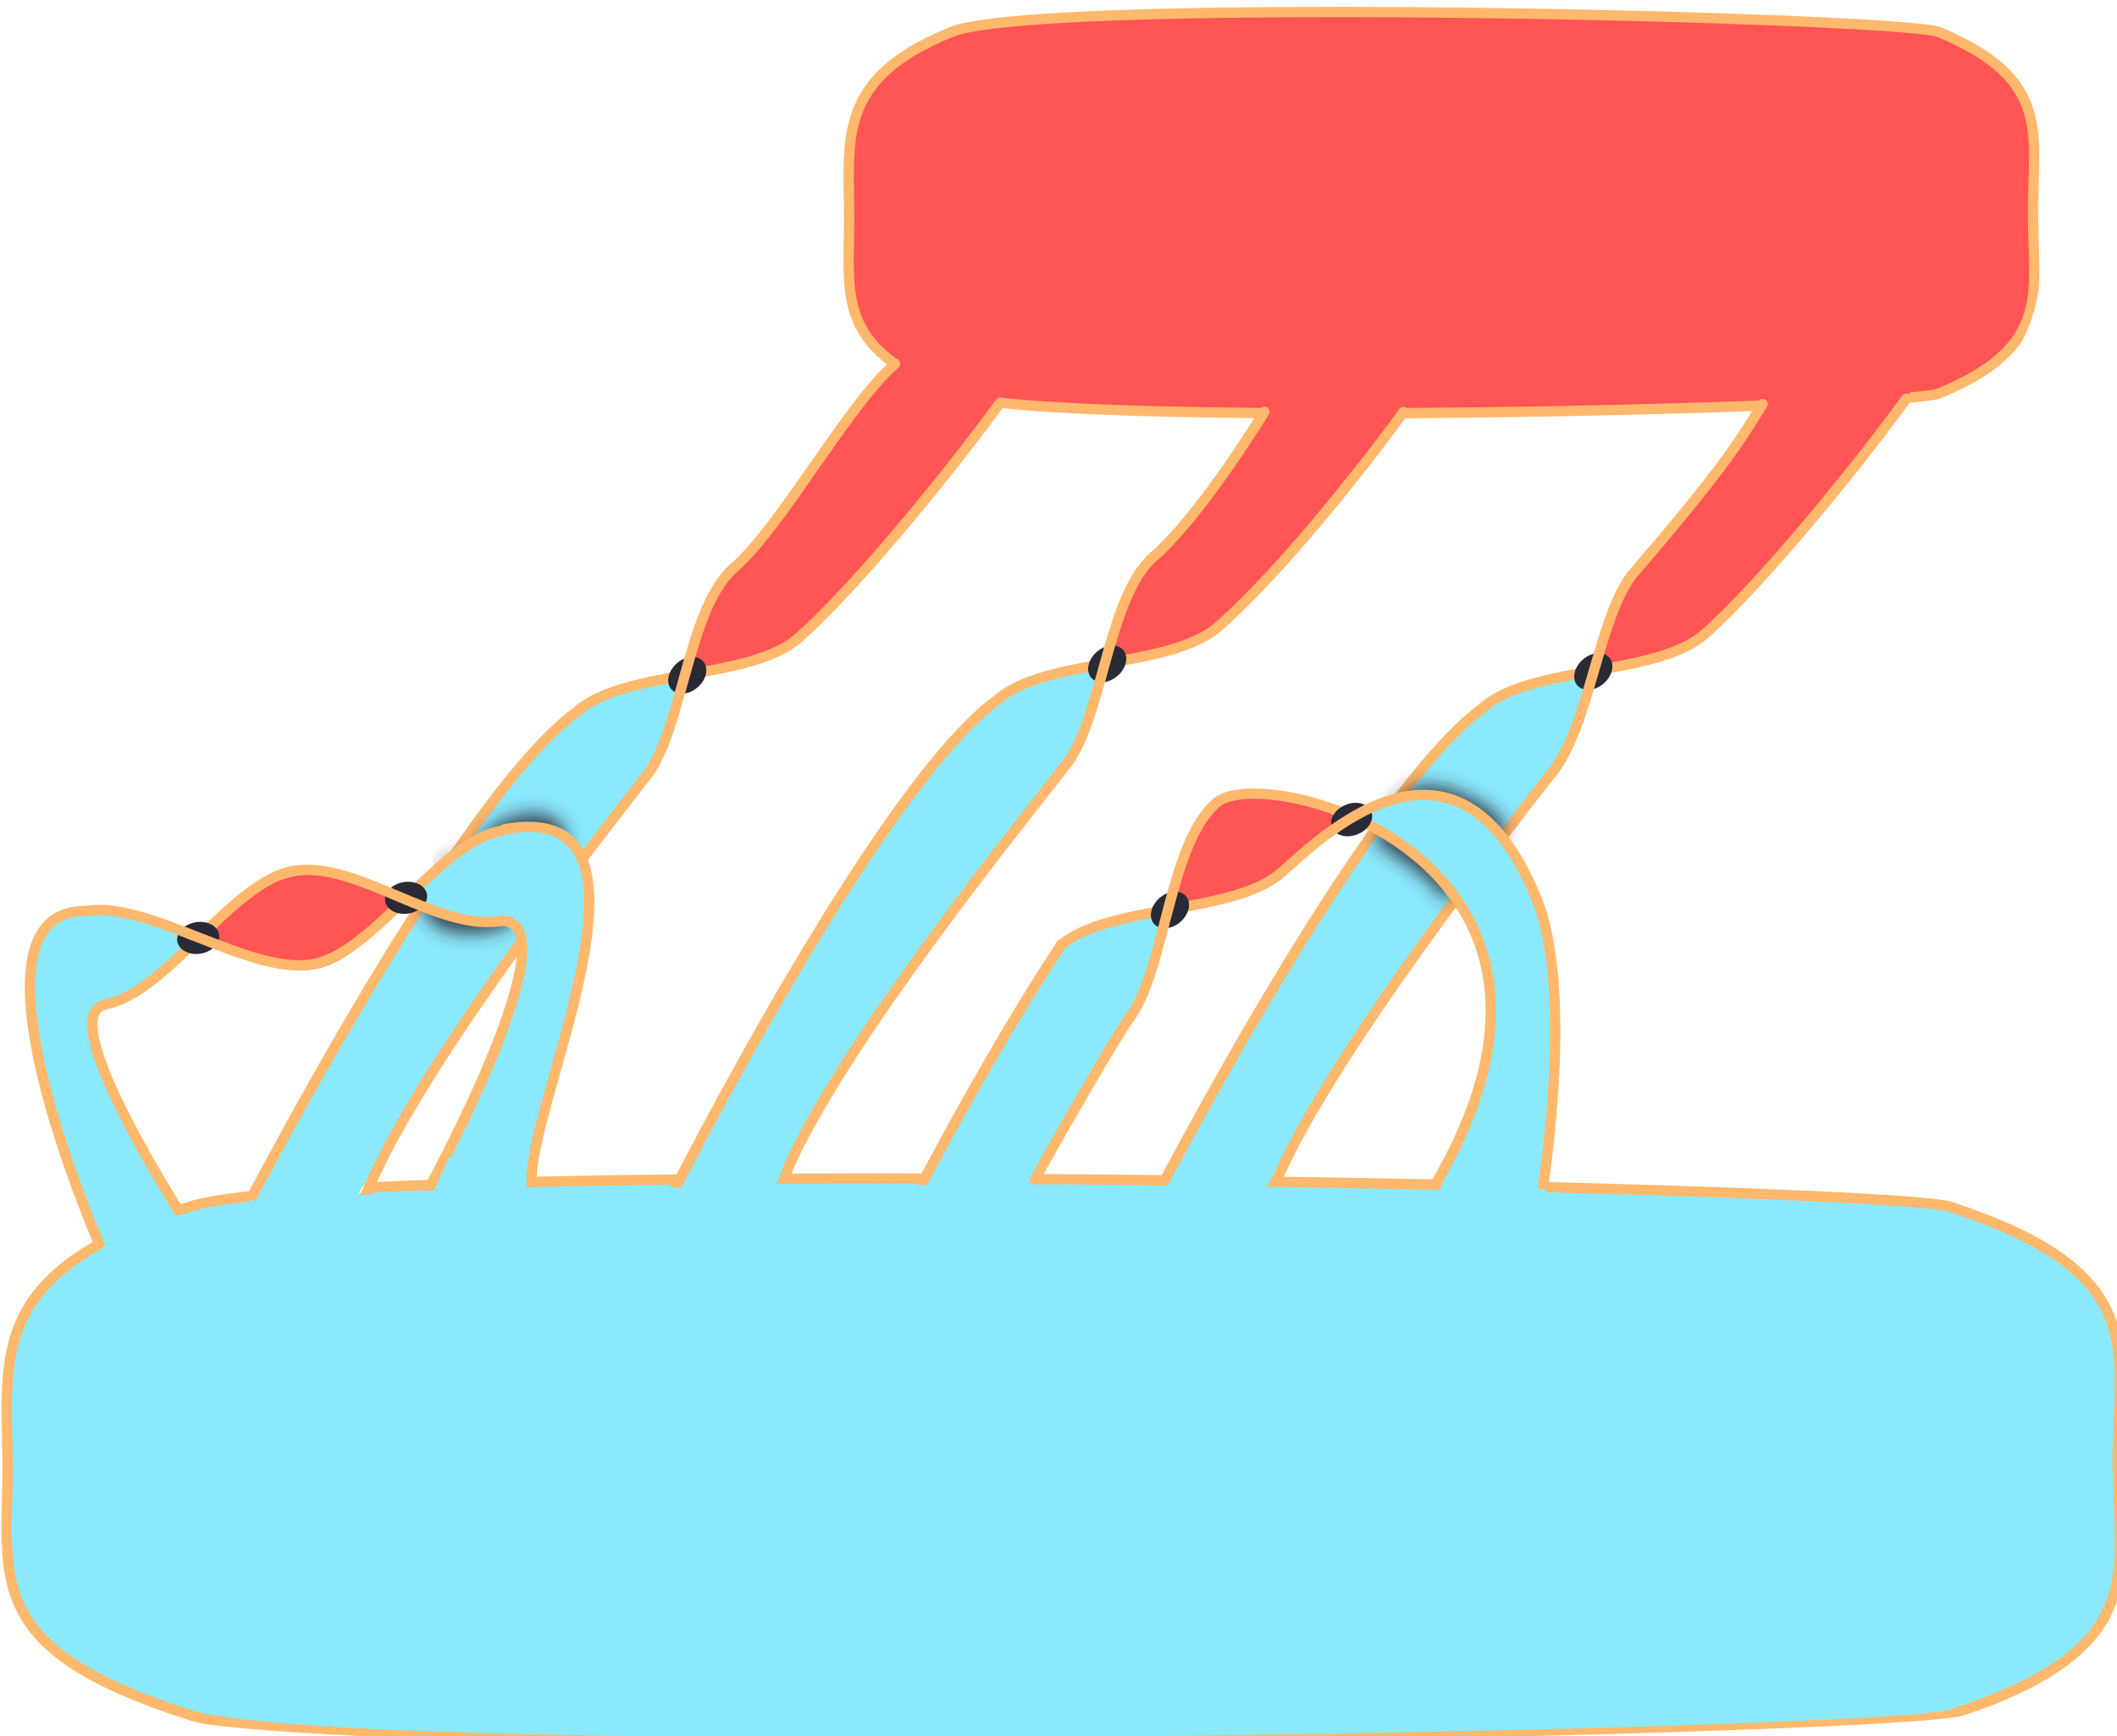
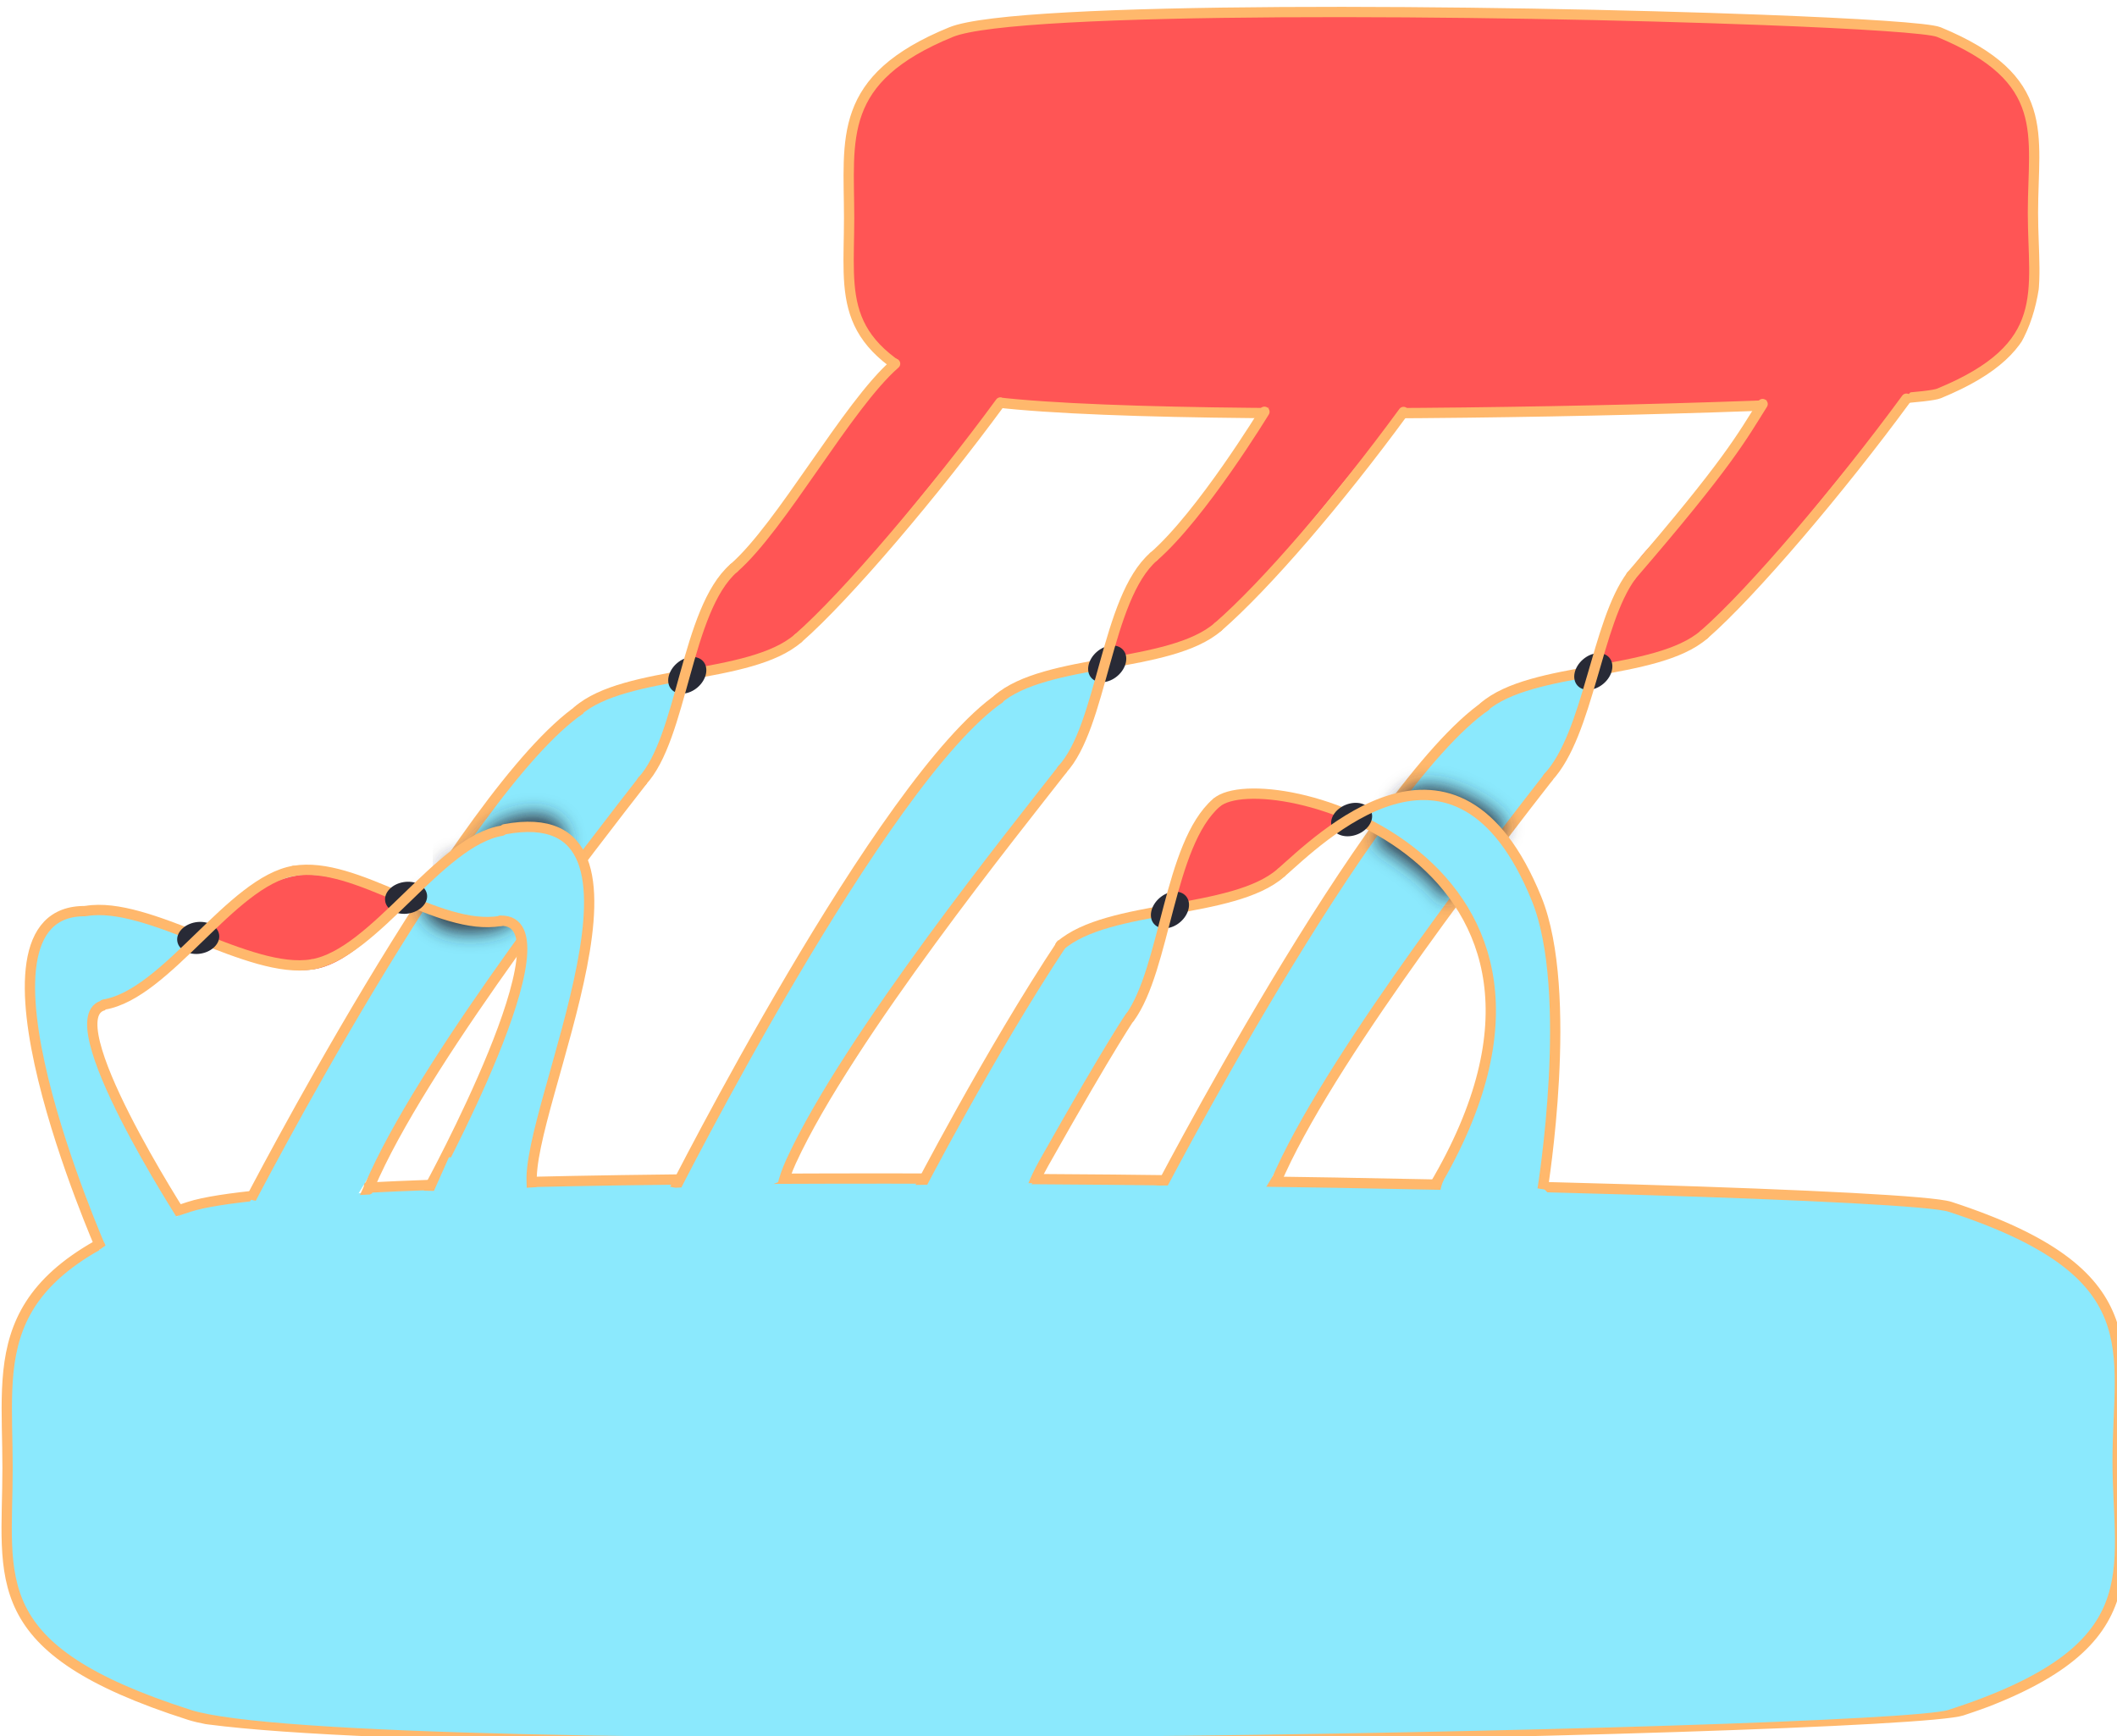
<svg xmlns="http://www.w3.org/2000/svg" xmlns:ns1="http://vectornator.io" height="100%" stroke-miterlimit="10" style="fill-rule:nonzero;clip-rule:evenodd;stroke-linecap:round;stroke-linejoin:round;" version="1.1" viewBox="0 0 1000 820" width="100%" xml:space="preserve">
  <defs>
    <filter color-interpolation-filters="sRGB" filterUnits="userSpaceOnUse" height="61.911" id="Filter" width="79.592" x="188.957" y="389.485">
      <feDropShadow dx="-3.599" dy="6.227" flood-color="#282a36" flood-opacity="0.9" in="SourceGraphic" result="Shadow" stdDeviation="4.253" />
    </filter>
    <filter color-interpolation-filters="sRGB" filterUnits="userSpaceOnUse" height="61.911" id="Filter_2" width="79.592" x="198.453" y="373.82">
      <feDropShadow dx="5.897" dy="-9.439" flood-color="#282a36" flood-opacity="0.9" in="SourceGraphic" result="Shadow" stdDeviation="4.253" />
    </filter>
    <filter color-interpolation-filters="sRGB" filterUnits="userSpaceOnUse" height="65.025" id="Filter_3" width="76.982" x="644.734" y="360.408">
      <feDropShadow dx="2.54" dy="-4.066" flood-color="#282a36" flood-opacity="0.9" in="SourceGraphic" result="Shadow" stdDeviation="4.253" />
    </filter>
    <filter color-interpolation-filters="sRGB" filterUnits="userSpaceOnUse" height="65.025" id="Filter_4" width="76.982" x="638.771" y="370.993">
      <feDropShadow dx="-3.423" dy="6.519" flood-color="#282a36" flood-opacity="0.9" in="SourceGraphic" result="Shadow" stdDeviation="4.253" />
    </filter>
  </defs>
  <clipPath id="ArtboardFrame">
    <rect height="820" width="1000" x="0" y="0" />
  </clipPath>
  <g clip-path="url(#ArtboardFrame)" id="Layer-1" ns1:layerName="Layer 1" visibility="hidden">
    <path d="M-110.735-138.315L1054.77-138.315L1054.77 1059.06L-110.735 1059.06L-110.735-138.315Z" fill="#282a36" fill-rule="nonzero" opacity="1" stroke="none" />
  </g>
  <g clip-path="url(#ArtboardFrame)" id="Layer-2" ns1:layerName="Layer 2">
    <g opacity="1">
      <clipPath id="ClipPath">
        <path d="M-4.696 685.607C-14.171 626.683 38.457 574.606 38.457 574.606L46.742 590.476L84.365 574.223L79.04 560.128L119.769 550.946L121.813 566.998L172.327 563.436L169.686 542.141C169.686 542.141 192.338 540.495 200.136 540.167C201.724 540.1 205.816 561.999 205.816 561.999L250.844 560.883C250.844 560.883 247.063 538.309 249.454 538.228C264.049 537.728 297.108 533.782 297.108 533.782L307.581 533.344L337.672 545.507L338.552 532.886C338.552 532.886 354.148 532.003 360.511 531.93C363.844 531.892 363.605 548.044 363.605 548.044L399.917 545.095C399.917 545.095 397.709 523.156 401.657 523.103C426.327 522.773 525.881 513.996 525.881 513.996C525.881 513.996 472.419 563.149 485.708 543.488C498.997 523.828 513.762 541.582 513.762 541.582L536.911 543.481L574.901 524.389C574.901 524.389 596.023 524.713 615.383 526.57C618.969 526.914 619.175 540.113 619.175 540.113L645.178 543.805L657.041 525.976L679.923 548.539L728.232 567.975L729.664 555.622L830.984 531.056L807.724 551.35L847.676 552.536L856.673 537.799L882.518 542.943L887.473 553.381L914.781 560.05C914.781 560.05 921.262 545.144 921.724 545.298C1019.45 577.702 1008.45 631.163 1008.45 685.607C1008.45 740.284 1025.85 777.9 927.402 810.303C896.481 820.481 153.255 835.291 76.356 810.303C-23.344 777.906 4.778 744.532-4.696 685.607Z" />
      </clipPath>
      <g clip-path="url(#ClipPath)">
        <path d="M3.569 693.43C3.569 640.633-7.314 601.199 89.452 570.019C144.546 552.266 547.802 555.174 772.262 561.901C854.641 564.37 912.937 567.353 921.098 570.019C1016.59 601.203 1000.3 637.625 1000.3 690.019C1000.3 742.637 1017.3 778.836 921.098 810.019C890.881 819.813 164.598 834.066 89.452 810.019C-7.975 778.842 3.569 746.435 3.569 693.43Z" fill="#8be9fd" fill-rule="nonzero" opacity="1" stroke="#ffb86c" stroke-linecap="round" stroke-linejoin="round" stroke-width="4.861" />
      </g>
    </g>
    <g opacity="1">
      <clipPath id="ClipPath_2">
        <path d="M396.458 97.369C391.143 55.46 420.669 18.421 420.669 18.421L428.377 9.883L434.186 12.114L443.437 8.124L466.287 1.593L473.554 1.804L481.496-1.591L494.292-4.67C494.292-4.67 507.001-5.84 511.376-6.074C512.267-6.121 522.722-6.061 522.722-6.061C522.722-6.061 534.229 10.886 533.705-5.993C533.181-22.872 537.704-7.395 539.045-7.453C547.234-7.808 565.78-10.614 565.78-10.614L571.656-10.926L588.538-2.276L589.032-11.252C589.032-11.252 597.782-11.88 601.352-11.932C603.221-11.959 603.087-0.471 603.087-0.471L623.46-2.568C623.46-2.568 622.221-18.172 624.436-18.21C638.276-18.445 694.13-24.687 694.13-24.687L681.516-5.443L702.608-8.023L721.632-17.296C721.632-17.296 733.482-17.065 744.343-15.744C746.355-15.499 746.471-6.112 746.471-6.112L761.059-3.486L767.715-16.167L865.302-12.554C865.302-12.554 859.275 17.447 855.304 2.102C851.334-13.243 871.904 1.895 871.904 1.895L879.715-7.758L894.215-4.099L894.684 1.423L909.766 4.59C909.766 4.59 915.951-2.534 916.211-2.424C971.037 20.623 964.87 58.646 964.87 97.369C964.87 136.257 966.456 173.917 911.224 196.963C893.876 204.202 485.504 208.737 442.361 190.965C386.427 167.923 401.774 139.278 396.458 97.369Z" />
      </clipPath>
      <g clip-path="url(#ClipPath_2)">
        <path d="M401.095 102.932C401.095 65.382 394.99 37.335 449.279 15.158C480.188 2.531 706.428 4.6 832.358 9.384C878.575 11.14 911.281 13.262 915.86 15.158C969.436 37.337 960.296 63.242 960.296 100.506C960.296 137.93 969.832 163.676 915.86 185.855C898.907 192.821 491.438 202.958 449.279 185.855C394.619 163.681 401.095 140.632 401.095 102.932Z" fill="#ff5555" fill-rule="nonzero" opacity="1" stroke="#ffb86c" stroke-linecap="round" stroke-linejoin="round" stroke-width="4.861" />
      </g>
    </g>
  </g>
  <g id="Layer-7" ns1:layerName="Layer 7">
    <g opacity="1">
      <clipPath id="ClipPath_3">
        <path d="M326.437 325.567C307.062 307.143 165.112 318.074 182.955 299.31C200.798 280.547 88.275 603.297 107.649 621.721C127.023 640.144 405.38 356.777 387.537 375.541C369.694 394.305 345.811 343.991 326.437 325.567Z" />
      </clipPath>
      <g clip-path="url(#ClipPath_3)">
        <path d="M452.462 233.611C428.943 252.236 369.241 249.758 345.722 268.382L345.717 268.376C322.198 287 320.325 358.183 305.026 369.308C272.546 392.926 169.326 563.757 169.326 563.757C169.326 563.757 106.497 589.149 118.525 566.753C231.778 355.884 269.191 338.642 269.191 338.642C288.673 323.214 331.914 319.67 359.66 310.473C365.409 308.567 370.479 306.15 374.516 302.953L374.521 302.96C398.04 284.335 393.733 221.501 424.92 195.96C448.86 176.354 564.994 33.844 660.481 36.812C759.538 39.892 713.28 114.275 726.123 133.07C726.123 133.07 709.807 144.026 709.62 143.579C686.314 87.841 749.54 81.345 660.224 75.757C615.75 72.975 465.444 228.676 451.464 233.731" fill="#8be9fd" fill-rule="nonzero" opacity="1" stroke="none" />
      </g>
    </g>
    <g opacity="1">
      <clipPath id="ClipPath_4">
        <path d="M326.437 325.567C307.062 307.143 309.874 272.164 327.717 253.4C335.863 244.834 290.618 211.265 329.599 177.034C376.002 136.286 448.695 174.99 446.724 177.759C444.753 180.528 570.229 195.188 551.254 229.316C518.772 287.735 409.141 308.274 397.878 320.118C380.035 338.882 345.811 343.991 326.437 325.567Z" />
      </clipPath>
      <g clip-path="url(#ClipPath_4)">
        <path d="M429.438 165.264C405.919 183.889 369.241 249.758 345.722 268.382L344.84 271.883C316.05 302.365 329.579 344.078 297.896 367.16C277.69 381.881 370.363 436.07 370.363 436.07L342.798 465.057C342.798 465.057 212.892 362.225 268.732 332.527C302.243 314.705 331.914 319.67 359.66 310.473C365.409 308.567 370.479 306.15 374.516 302.953L374.521 302.96C398.04 284.335 453.226 209.661 484.41 175.798C541.99 113.272 596.665 43.162 616.86 72.715L563.666 41.015C563.666 41.015 537.372 65.439 495.315 80.643" fill="#ff5555" fill-rule="nonzero" opacity="1" stroke="none" />
      </g>
    </g>
    <g opacity="1">
      <path d="M376.991 301.52C354.367 321.222 295.465 316.137 272.841 335.839" fill="none" opacity="1" stroke="#ffb86c" stroke-linecap="round" stroke-linejoin="round" stroke-width="4.861" />
      <path d="M317.105 325.545C314.384 322.421 315.555 316.949 319.72 313.322C323.885 309.695 329.467 309.287 332.187 312.41C334.907 315.534 333.736 321.007 329.571 324.634C325.406 328.261 319.825 328.669 317.105 325.545Z" fill="#282a36" fill-rule="nonzero" opacity="1" stroke="none" />
      <path d="M303.223 369.035C322.458 348.543 323.986 288.026 346.609 268.324" fill="none" opacity="1" stroke="#ffb86c" stroke-linecap="round" stroke-linejoin="round" stroke-width="4.861" />
      <path d="M376.997 301.526C399.621 281.824 441.651 232.25 472.547 190.103" fill="none" opacity="1" stroke="#ffb86c" stroke-linecap="round" stroke-linejoin="round" stroke-width="4.861" />
      <path d="M422.815 171.805C400.191 191.507 369.239 248.629 346.615 268.331" fill="none" opacity="1" stroke="#ffb86c" stroke-linecap="round" stroke-linejoin="round" stroke-width="4.861" />
    </g>
    <g opacity="1">
      <clipPath id="ClipPath_5">
        <path d="M32.41 98.084L431.46 174.649L442.579 180.461L488.124 189.283L505.334 190.5L979.141 284.397L962.035 573.876L740.302 562.18C740.302 562.18 692.612 559.224 555.286 559.093C510.394 559.051 457.159 557.92 404.389 557.437C386.811 557.276 358.515 558.138 341.658 558.992C275.766 562.33 192.523 555.739 192.523 555.739L174.679 564.221L120.586 567.15L90.917 560.988L8.692 593.569L32.41 98.084Z" />
      </clipPath>
      <g clip-path="url(#ClipPath_5)">
        <path d="M274.276 334.912C218.274 373.056 116.706 569.802 116.706 569.802L170.506 569.476C170.506 569.476 172.791 564.065 177.053 554.81C204.124 496.027 281.911 396.533 303.818 368.394" fill="none" opacity="1" stroke="#ffb86c" stroke-linecap="butt" stroke-linejoin="round" stroke-width="4.861" />
      </g>
    </g>
  </g>
  <g clip-path="url(#ArtboardFrame)" id="Layer-3" ns1:layerName="Layer 3">
    <g opacity="1">
      <clipPath id="ClipPath_6">
        <path d="M524.798 320.157C505.424 301.734 363.474 312.664 381.317 293.901C399.16 275.137 286.636 597.887 306.011 616.311C325.385 634.734 603.742 351.367 585.899 370.131C568.056 388.895 544.173 338.581 524.798 320.157Z" />
      </clipPath>
      <g clip-path="url(#ClipPath_6)">
        <path d="M650.824 228.201C627.305 246.826 567.602 244.348 544.084 262.973L544.078 262.966C520.56 281.59 518.687 352.773 503.388 363.898C470.907 387.516 367.688 558.347 367.688 558.347C367.688 558.347 304.859 583.739 316.887 561.343C430.14 350.474 467.553 333.232 467.553 333.232C487.035 317.805 530.276 314.26 558.021 305.063C563.77 303.158 568.841 300.74 572.877 297.543L572.883 297.55C596.402 278.926 592.095 216.091 623.282 190.55C647.222 170.944 763.355 28.434 858.843 31.402C957.9 34.482 911.642 108.866 924.485 127.66C924.485 127.66 908.168 138.616 907.982 138.169C884.675 82.431 947.902 75.935 858.586 70.347C814.112 67.565 663.806 223.266 649.825 228.321" fill="#8be9fd" fill-rule="nonzero" opacity="1" stroke="none" />
      </g>
    </g>
    <g opacity="1">
      <clipPath id="ClipPath_7">
        <path d="M524.798 320.157C505.424 301.734 508.236 266.754 526.079 247.99C534.225 239.424 488.979 205.855 527.961 171.624C574.364 130.876 647.057 169.58 645.086 172.349C643.115 175.118 768.59 189.778 749.615 223.906C717.134 282.325 607.502 302.864 596.239 314.708C578.396 333.472 544.173 338.581 524.798 320.157Z" />
      </clipPath>
      <g clip-path="url(#ClipPath_7)">
        <path d="M627.799 159.854C604.281 178.479 567.602 244.348 544.084 262.973L543.201 266.473C514.412 296.956 527.94 338.668 496.258 361.75C476.052 376.471 568.724 430.661 568.724 430.661L541.16 459.647C541.16 459.647 411.254 356.815 467.094 327.117C500.605 309.295 530.276 314.26 558.021 305.063C563.77 303.158 568.841 300.74 572.877 297.543L572.883 297.55C596.402 278.926 651.587 204.251 682.772 170.388C740.352 107.862 795.027 37.752 815.222 67.305L762.028 35.605C762.028 35.605 735.734 60.029 693.676 75.233" fill="#ff5555" fill-rule="nonzero" opacity="1" stroke="none" />
      </g>
    </g>
    <g opacity="1">
      <path d="M575.353 296.11C552.729 315.812 493.827 310.727 471.203 330.429" fill="none" opacity="1" stroke="#ffb86c" stroke-linecap="round" stroke-linejoin="round" stroke-width="4.861" />
      <path d="M515.466 320.135C512.746 317.012 513.917 311.539 518.082 307.912C522.247 304.285 527.828 303.877 530.549 307.001C533.269 310.124 532.098 315.597 527.933 319.224C523.768 322.851 518.187 323.259 515.466 320.135Z" fill="#282a36" fill-rule="nonzero" opacity="1" stroke="none" />
      <path d="M501.585 363.625C520.82 343.134 522.347 282.616 544.971 262.914" fill="none" opacity="1" stroke="#ffb86c" stroke-linecap="round" stroke-linejoin="round" stroke-width="4.861" />
      <path d="M575.359 296.117C597.982 276.415 632.087 236.747 662.983 194.6" fill="none" opacity="1" stroke="#ffb86c" stroke-linecap="round" stroke-linejoin="round" stroke-width="4.861" />
      <path d="M597.276 194.505C597.276 194.505 567.601 243.219 544.977 262.921" fill="none" opacity="1" stroke="#ffb86c" stroke-linecap="round" stroke-linejoin="round" stroke-width="4.861" />
    </g>
    <g opacity="1">
      <clipPath id="ClipPath_8">
        <path d="M230.771 92.674L629.821 169.239L640.941 175.051L686.486 183.874L703.696 185.09L1177.5 278.987L1160.4 568.466L938.664 556.77C938.664 556.77 890.973 553.814 753.648 553.684C708.756 553.641 655.52 552.511 602.75 552.027C585.173 551.866 556.877 552.728 540.02 553.582C474.128 556.921 390.885 550.329 390.885 550.329L373.041 558.811L318.947 561.024L289.279 555.579L207.053 588.159L230.771 92.674Z" />
      </clipPath>
      <g clip-path="url(#ClipPath_8)">
        <path d="M472.637 329.502C416.635 367.647 317.217 564.631 317.217 564.631L368.868 564.067C368.868 564.067 369.481 557.699 373.743 548.445C400.813 489.661 480.273 391.123 502.18 362.985" fill="none" opacity="1" stroke="#ffb86c" stroke-linecap="butt" stroke-linejoin="round" stroke-width="4.861" />
      </g>
    </g>
  </g>
  <g clip-path="url(#ArtboardFrame)" id="Layer-6" ns1:layerName="Layer 6">
    <g opacity="1">
      <clipPath id="ClipPath_9">
        <path d="M754.413 323.769C735.039 305.345 593.088 316.276 610.931 297.512C628.774 278.748 516.251 601.499 535.625 619.922C555 638.346 833.357 354.979 815.514 373.743C797.671 392.507 773.787 342.192 754.413 323.769Z" />
      </clipPath>
      <g clip-path="url(#ClipPath_9)">
        <path d="M880.438 231.813C856.92 250.438 797.217 247.96 773.699 266.584L773.693 266.578C750.174 285.202 748.301 356.385 733.003 367.51C700.522 391.127 597.303 561.959 597.303 561.959C597.303 561.959 534.474 587.351 546.502 564.955C659.754 354.086 697.167 336.844 697.167 336.844C716.649 321.416 759.891 317.872 787.636 308.675C793.385 306.769 798.455 304.352 802.492 301.155L802.498 301.162C826.016 282.537 821.709 219.703 852.897 194.162C876.837 174.556 992.97 32.046 1088.46 35.014C1187.51 38.093 1141.26 112.477 1154.1 131.272C1154.1 131.272 1137.78 142.228 1137.6 141.781C1114.29 86.043 1177.52 79.547 1088.2 73.959C1043.73 71.176 893.421 226.878 879.44 231.932" fill="#8be9fd" fill-rule="nonzero" opacity="1" stroke="none" />
      </g>
    </g>
    <g opacity="1">
      <clipPath id="ClipPath_10">
        <path d="M754.413 323.769C735.039 305.345 737.85 270.366 755.693 251.602C763.84 243.036 718.594 209.467 757.576 175.236C803.979 134.487 876.672 173.192 874.7 175.961C872.729 178.73 998.205 193.39 979.23 227.517C946.749 285.937 837.117 306.475 825.854 318.32C808.011 337.084 773.787 342.192 754.413 323.769Z" />
      </clipPath>
      <g clip-path="url(#ClipPath_10)">
        <path d="M857.414 163.466C833.896 182.091 806.837 235.258 783.319 253.882L778.42 259.157C749.631 289.64 757.555 342.28 725.873 365.362C705.666 380.083 798.339 434.272 798.339 434.272L770.775 463.259C770.775 463.259 640.869 360.427 696.708 330.729C730.219 312.906 759.891 317.872 787.636 308.675C793.385 306.769 798.455 304.352 802.492 301.155L802.498 301.162C826.016 282.537 881.202 207.863 912.386 174C969.966 111.474 1024.64 41.363 1044.84 70.917L991.643 39.217C991.643 39.217 965.348 63.641 923.291 78.845" fill="#ff5555" fill-rule="nonzero" opacity="1" stroke="none" />
      </g>
    </g>
    <g opacity="1">
      <path d="M804.967 299.722C782.344 319.424 723.441 314.339 700.818 334.041" fill="none" opacity="1" stroke="#ffb86c" stroke-linecap="round" stroke-linejoin="round" stroke-width="4.861" />
      <path d="M745.081 323.747C742.361 320.623 743.532 315.151 747.697 311.524C751.862 307.897 757.443 307.488 760.164 310.612C762.884 313.736 761.713 319.208 757.548 322.835C753.383 326.462 747.801 326.871 745.081 323.747Z" fill="#282a36" fill-rule="nonzero" opacity="1" stroke="none" />
      <path d="M731.199 367.237C750.435 346.745 754.124 293.961 770.663 271.85" fill="none" opacity="1" stroke="#ffb86c" stroke-linecap="round" stroke-linejoin="round" stroke-width="4.861" />
      <path d="M804.973 299.728C827.597 280.026 869.627 230.452 900.523 188.305" fill="none" opacity="1" stroke="#ffb86c" stroke-linecap="round" stroke-linejoin="round" stroke-width="4.861" />
      <path d="M832.6 190.853C822.961 206.171 816.471 218.709 770.485 272.036" fill="none" opacity="1" stroke="#ffb86c" stroke-linecap="round" stroke-linejoin="round" stroke-width="4.861" />
    </g>
    <g opacity="1">
      <clipPath id="ClipPath_11">
        <path d="M460.386 96.286L859.436 172.851L870.555 178.663L916.101 187.485L933.311 188.702L1407.12 282.599L1390.01 572.078L1168.28 560.381C1168.28 560.381 1120.59 557.426 983.263 557.295C938.371 557.253 885.135 556.122 832.365 555.639C814.788 555.478 786.492 556.34 769.634 557.194C703.742 560.532 620.5 553.94 620.5 553.94L604.69 560.454L549.587 559.963L518.894 559.19L436.668 591.771L460.386 96.286Z" />
      </clipPath>
      <g clip-path="url(#ClipPath_11)">
        <path d="M702.252 333.114C646.25 371.258 544.682 568.004 544.682 568.004L598.482 567.678C598.482 567.678 600.768 562.266 605.029 553.012C632.1 494.229 709.887 394.735 731.794 366.596" fill="none" opacity="1" stroke="#ffb86c" stroke-linecap="butt" stroke-linejoin="round" stroke-width="4.861" />
      </g>
    </g>
  </g>
  <g clip-path="url(#ArtboardFrame)" id="Layer-5" ns1:layerName="Layer 5">
    <g opacity="1">
      <path d="M225.585 408.178C230.216 400.29 252.477 393.951 256.083 403.945C259.688 413.939 243.244 423.879 239.357 427.119C236.911 429.157 214.678 432.983 209.244 423.407C204.559 415.152 215.21 425.85 225.585 408.178Z" fill="#8be9fd" fill-rule="nonzero" filter="url(#Filter)" stroke="#ffb86c" stroke-linecap="butt" stroke-linejoin="round" stroke-width="9.836" ns1:shadowAngle="2.09486" ns1:shadowColor="#282a36" ns1:shadowOffset="7.19178" ns1:shadowOpacity="0.9" ns1:shadowRadius="8.50685" />
      <path d="M225.585 408.178C230.216 400.29 252.477 393.951 256.083 403.945C259.688 413.939 243.244 423.879 239.357 427.119C236.911 429.157 214.678 432.983 209.244 423.407C204.559 415.152 215.21 425.85 225.585 408.178Z" fill="#8be9fd" fill-rule="nonzero" filter="url(#Filter_2)" stroke="#ffb86c" stroke-linecap="butt" stroke-linejoin="round" stroke-width="9.836" ns1:shadowAngle="-1.01235" ns1:shadowColor="#282a36" ns1:shadowOffset="11.1301" ns1:shadowOpacity="0.9" ns1:shadowRadius="8.50685" />
      <path d="M228.448 434.29C195.622 429.638 170.21 409.319 140.499 413.478L140.498 413.469C110.787 417.628 96.471 457.764 49.255 474.461C28.116 481.936 85.359 573.603 85.359 573.603L48.834 594.179C48.834 594.179-21.558 427.179 41.632 429.83C79.555 431.421 41.836 429.772 41.836 429.772C66.447 426.327 102.631 450.721 131.215 456.833C137.138 458.099 142.734 458.581 147.834 457.867L147.835 457.876C177.546 453.717 201.774 396.722 241.599 390.48C325.574 377.318 241.151 535.613 251.452 562.752C251.452 562.752 188.732 593.959 202.738 564.464C263.154 437.233 252.781 437.739 228.448 434.29Z" fill="#8be9fd" fill-rule="nonzero" opacity="1" stroke="none" />
      <clipPath id="ClipPath_12">
        <path d="M97.14 455.23C89.756 429.534 107.668 398.594 132.554 391.443C157.44 384.292 183.6 399.325 190.984 425.021C198.368 450.716 184.18 477.344 159.294 484.495C134.408 491.647 104.524 480.926 97.14 455.23Z" />
      </clipPath>
      <g clip-path="url(#ClipPath_12)">
        <path d="M246.498 441.573C216.787 445.732 170.21 409.319 140.499 413.478L140.498 413.469C99.113 421.534 95.052 460.726 49.255 474.461C25.309 481.642 76.874 570.571 76.874 570.571L38.43 581.618C38.43 581.618-21.558 427.179 41.632 429.83C79.555 431.421 41.836 429.772 41.836 429.772C66.447 426.327 102.631 450.721 131.215 456.833C137.138 458.099 142.734 458.581 147.834 457.867L147.835 457.876C177.546 453.717 199.729 403.368 239.554 397.126C323.529 383.964 313.964 469.932 316.422 505.642L277.054 515.549C277.054 515.549 291.061 449.871 247.093 441.696" fill="#ff5555" fill-rule="nonzero" opacity="1" stroke="none" />
        <path d="M226.214 394.221L197.876 431.161L240.889 435.209L269.986 397.257L226.214 394.221Z" fill="none" opacity="1" stroke="#ffb86c" stroke-linecap="butt" stroke-linejoin="round" stroke-width="4.861" />
      </g>
    </g>
    <g opacity="1">
+       <path d="M147.376 455.526C117.788 460.486 70.243 425.346 40.656 430.307" fill="none" opacity="1" stroke="#ffb86c" stroke-linecap="round" stroke-linejoin="round" stroke-width="4.861" />
+       <path d="M83.767 444.683C83.082 440.597 86.943 436.546 92.39 435.632C97.836 434.719 102.807 437.291 103.492 441.376C104.177 445.461 100.317 449.513 94.87 450.426C89.423 451.339 84.452 448.768 83.767 444.683Z" fill="#282a36" fill-rule="nonzero" opacity="1" stroke="none" />
      <path d="M49.19 474.49C78.777 469.53 109.255 416.303 138.842 411.343" fill="none" opacity="1" stroke="#ffb86c" stroke-linecap="round" stroke-linejoin="round" stroke-width="4.861" />
-       <path d="M83.767 444.683C83.082 440.597 86.943 436.546 92.39 435.632C97.836 434.719 102.807 437.291 103.492 441.376C104.177 445.461 100.317 449.513 94.87 450.426C89.423 451.339 84.452 448.768 83.767 444.683Z" fill="#282a36" fill-rule="nonzero" opacity="1" stroke="none" />
-       <path d="M147.376 455.526C117.788 460.486 70.243 425.346 40.656 430.307" fill="none" opacity="1" stroke="#ffb86c" stroke-linecap="round" stroke-linejoin="round" stroke-width="4.861" />
+       <path d="M236.36 435.037C206.773 439.998 168.431 406.391 138.843 411.351" fill="none" opacity="1" stroke="#ffb86c" stroke-linecap="round" stroke-linejoin="round" stroke-width="4.861" />
+       <path d="M181.954 425.727C181.269 421.642 185.13 417.59 190.577 416.677C196.023 415.764 200.994 418.335 201.679 422.42C202.364 426.506 198.504 430.558 193.057 431.471C187.61 432.384 182.639 429.812 181.954 425.727Z" fill="#282a36" fill-rule="nonzero" opacity="1" stroke="none" />
      <path d="M147.377 455.535C176.964 450.575 207.442 397.348 237.029 392.388" fill="none" opacity="1" stroke="#ffb86c" stroke-linecap="round" stroke-linejoin="round" stroke-width="4.861" />
-       <path d="M181.954 425.727C181.269 421.642 185.13 417.59 190.577 416.677C196.023 415.764 200.994 418.335 201.679 422.42C202.364 426.506 198.504 430.558 193.057 431.471C187.61 432.384 182.639 429.812 181.954 425.727Z" fill="#282a36" fill-rule="nonzero" opacity="1" stroke="none" />
-       <path d="M236.36 435.037C206.773 439.998 168.431 406.391 138.843 411.351" fill="none" opacity="1" stroke="#ffb86c" stroke-linecap="round" stroke-linejoin="round" stroke-width="4.861" />
      <clipPath id="ClipPath_13">
        <path d="M-636.987 500.587L358.765 267.523L253.325 560.755L248.801 561.029L248.536 550.202L212.063 546.622L204.974 562.522L198.067 562.382L147.777 537.103C147.777 537.103 88.369 572.781 84.359 574.167C72.672 578.205 46.465 579.54 46.465 579.54L49.832 588.354L43.197 592.887L-376.022 702.533L-471.296 738.229L-539.839 794.126L-636.987 500.587Z" />
      </clipPath>
      <g clip-path="url(#ClipPath_13)">
        <path d="M40.455 430.37C-22.784 429.429 47.851 590.003 47.851 590.003L87.124 576.167C87.124 576.167 24.816 479.922 49.282 474.779" fill="none" opacity="1" stroke="#ffb86c" stroke-linecap="butt" stroke-linejoin="round" stroke-width="4.861" />
        <path d="M236.431 434.901C272.263 433.944 202.536 561.516 202.536 561.516L251.238 559.482C247.815 523.851 321.967 376.263 238.379 391.69" fill="none" opacity="1" stroke="#ffb86c" stroke-linecap="round" stroke-linejoin="round" stroke-width="4.861" />
      </g>
    </g>
  </g>
  <g clip-path="url(#ArtboardFrame)" id="Layer-4" ns1:layerName="Layer 4">
    <path d="M665.809 376.034C656.986 379.207 652.827 391.245 652.827 391.245C652.827 391.245 681.92 408.695 685.739 418.769C686.409 420.536 709.42 397.525 708.516 394.656C706.014 386.717 679.349 371.163 665.809 376.034Z" fill="#282a36" fill-rule="nonzero" filter="url(#Filter_3)" stroke="none" ns1:shadowAngle="-1.01235" ns1:shadowColor="#282a36" ns1:shadowOffset="4.79452" ns1:shadowOpacity="0.9" ns1:shadowRadius="8.50685" />
    <path d="M665.809 376.034C656.986 379.207 652.827 391.245 652.827 391.245C652.827 391.245 681.92 408.695 685.739 418.769C686.409 420.536 709.42 397.525 708.516 394.656C706.014 386.717 679.349 371.163 665.809 376.034Z" fill="#282a36" fill-rule="nonzero" filter="url(#Filter_4)" stroke="none" ns1:shadowAngle="2.05434" ns1:shadowColor="#282a36" ns1:shadowOffset="7.36301" ns1:shadowOpacity="0.9" ns1:shadowRadius="8.50685" />
    <g opacity="1">
      <clipPath id="ClipPath_14">
        <path d="M552.463 437.157C533.088 418.734 391.138 429.664 408.981 410.901C426.824 392.137 314.301 714.887 333.675 733.311C353.049 751.734 834.56 527.674 816.717 546.438C804.495 559.29 692.822 278.036 658.12 356.433C634.516 409.758 558.567 442.962 552.463 437.157Z" />
      </clipPath>
      <g clip-path="url(#ClipPath_14)">
        <path d="M647.908 389.224C647.908 389.224 595.267 361.348 571.748 379.973L571.743 379.966C548.224 398.59 554.832 448.845 531.052 480.898C513.845 504.092 495.922 551.39 483.404 564.056C472.688 574.899 420.985 585.791 433.733 563.798C470.013 501.208 500.126 448.051 500.126 448.051C519.608 432.623 557.94 431.26 585.686 422.063C591.435 420.158 596.505 417.74 600.542 414.543L600.548 414.55C624.066 395.926 640.054 382.409 648.301 380.087C678.086 371.701 692.945 371.428 708.887 396.81C720.097 414.658 729.658 427.017 734.296 467.87C738.108 501.449 731.573 544.64 728.928 560.463C728.759 561.471 731.156 563.118 731.635 564.162C732.783 566.665 732.317 571.173 732.317 571.173C732.317 571.173 668.538 589.662 681.992 557.062C703.27 505.502 705.846 485.334 705.221 469.887C705.111 467.171 702.817 458.026 702.44 455.577C700.806 444.957 699.72 441.428 690.457 427.358C677.644 407.897 647.908 389.224 647.908 389.224Z" fill="#8be9fd" fill-rule="nonzero" opacity="1" stroke="none" />
      </g>
    </g>
    <g opacity="1">
      <clipPath id="ClipPath_15">
        <path d="M563.252 429.513C537.198 435.514 550.867 369.642 559.097 370.478C567.326 371.315 614.71 377.143 614.71 377.143C614.71 377.143 642.204 381.752 636.252 386.776C613.806 405.722 602.337 420.511 563.252 429.513Z" />
      </clipPath>
      <g clip-path="url(#ClipPath_15)">
        <path d="M739.468 359.986C691.122 321.419 598.659 360.347 575.14 378.971L574.258 382.472C545.468 412.954 558.997 454.667 527.314 477.749C507.108 492.47 599.78 546.659 599.78 546.659L572.216 575.646C572.216 575.646 442.31 472.814 498.15 443.116C531.661 425.294 561.332 430.259 589.078 421.062C594.827 419.156 599.897 416.739 603.934 413.542L603.939 413.549C627.458 394.924 687.115 383.782 715.768 392.228" fill="#ff5555" fill-rule="nonzero" opacity="1" stroke="none" />
      </g>
    </g>
    <g opacity="1">
      <path d="M604.993 412.369C582.369 432.071 523.467 426.986 500.843 446.688" fill="none" opacity="1" stroke="#ffb86c" stroke-linecap="round" stroke-linejoin="round" stroke-width="4.861" />
      <path d="M545.106 436.394C542.386 433.27 543.557 427.798 547.722 424.17C551.887 420.543 557.469 420.135 560.189 423.259C562.909 426.383 561.738 431.855 557.573 435.482C553.408 439.109 547.827 439.517 545.106 436.394Z" fill="#282a36" fill-rule="nonzero" opacity="1" stroke="none" />
      <path d="M533.569 480.843C550.624 457.521 551.988 398.875 574.611 379.173" fill="none" opacity="1" stroke="#ffb86c" stroke-linecap="round" stroke-linejoin="round" stroke-width="4.861" />
      <path d="M677.456 560.32C769.232 405.292 597.241 359.477 574.617 379.179" fill="none" opacity="1" stroke="#ffb86c" stroke-linecap="butt" stroke-linejoin="round" stroke-width="4.861" />
      <path d="M629.193 390.871C627.639 387.031 630.529 382.239 635.649 380.166C640.768 378.094 646.178 379.527 647.732 383.366C649.286 387.206 646.396 391.998 641.277 394.07C636.158 396.143 630.748 394.71 629.193 390.871Z" fill="#282a36" fill-rule="nonzero" opacity="1" stroke="none" />
      <path d="M604.999 412.375C622.389 397.231 687.759 330.97 725.832 424.55C743.805 468.725 728.667 561.722 728.667 561.722" fill="none" opacity="1" stroke="#ffb86c" stroke-linecap="butt" stroke-linejoin="round" stroke-width="4.861" />
    </g>
    <g opacity="1">
      <clipPath id="ClipPath_16">
        <path d="M348.436 92.674L747.486 169.239L758.605 175.051L804.15 183.874L821.36 185.09L1295.17 278.987L1278.06 568.466L1056.33 556.77C1056.33 556.77 1008.64 553.814 871.312 553.684C826.421 553.641 773.185 552.511 720.415 552.027C702.838 551.866 674.541 552.728 657.684 553.582C591.792 556.921 508.549 550.329 508.549 550.329L490.706 558.811L431.983 559.71L406.943 555.579L324.718 588.159L348.436 92.674Z" />
      </clipPath>
      <g clip-path="url(#ClipPath_16)">
        <path d="M501.781 445.489C467.717 496.747 432.732 564.393 432.732 564.393L486.532 564.067C486.532 564.067 488.078 558.277 493.079 549.401C526.114 490.769 534.353 479.657 534.477 479.243" fill="none" opacity="1" stroke="#ffb86c" stroke-linecap="butt" stroke-linejoin="round" stroke-width="4.861" />
      </g>
    </g>
  </g>
</svg>
